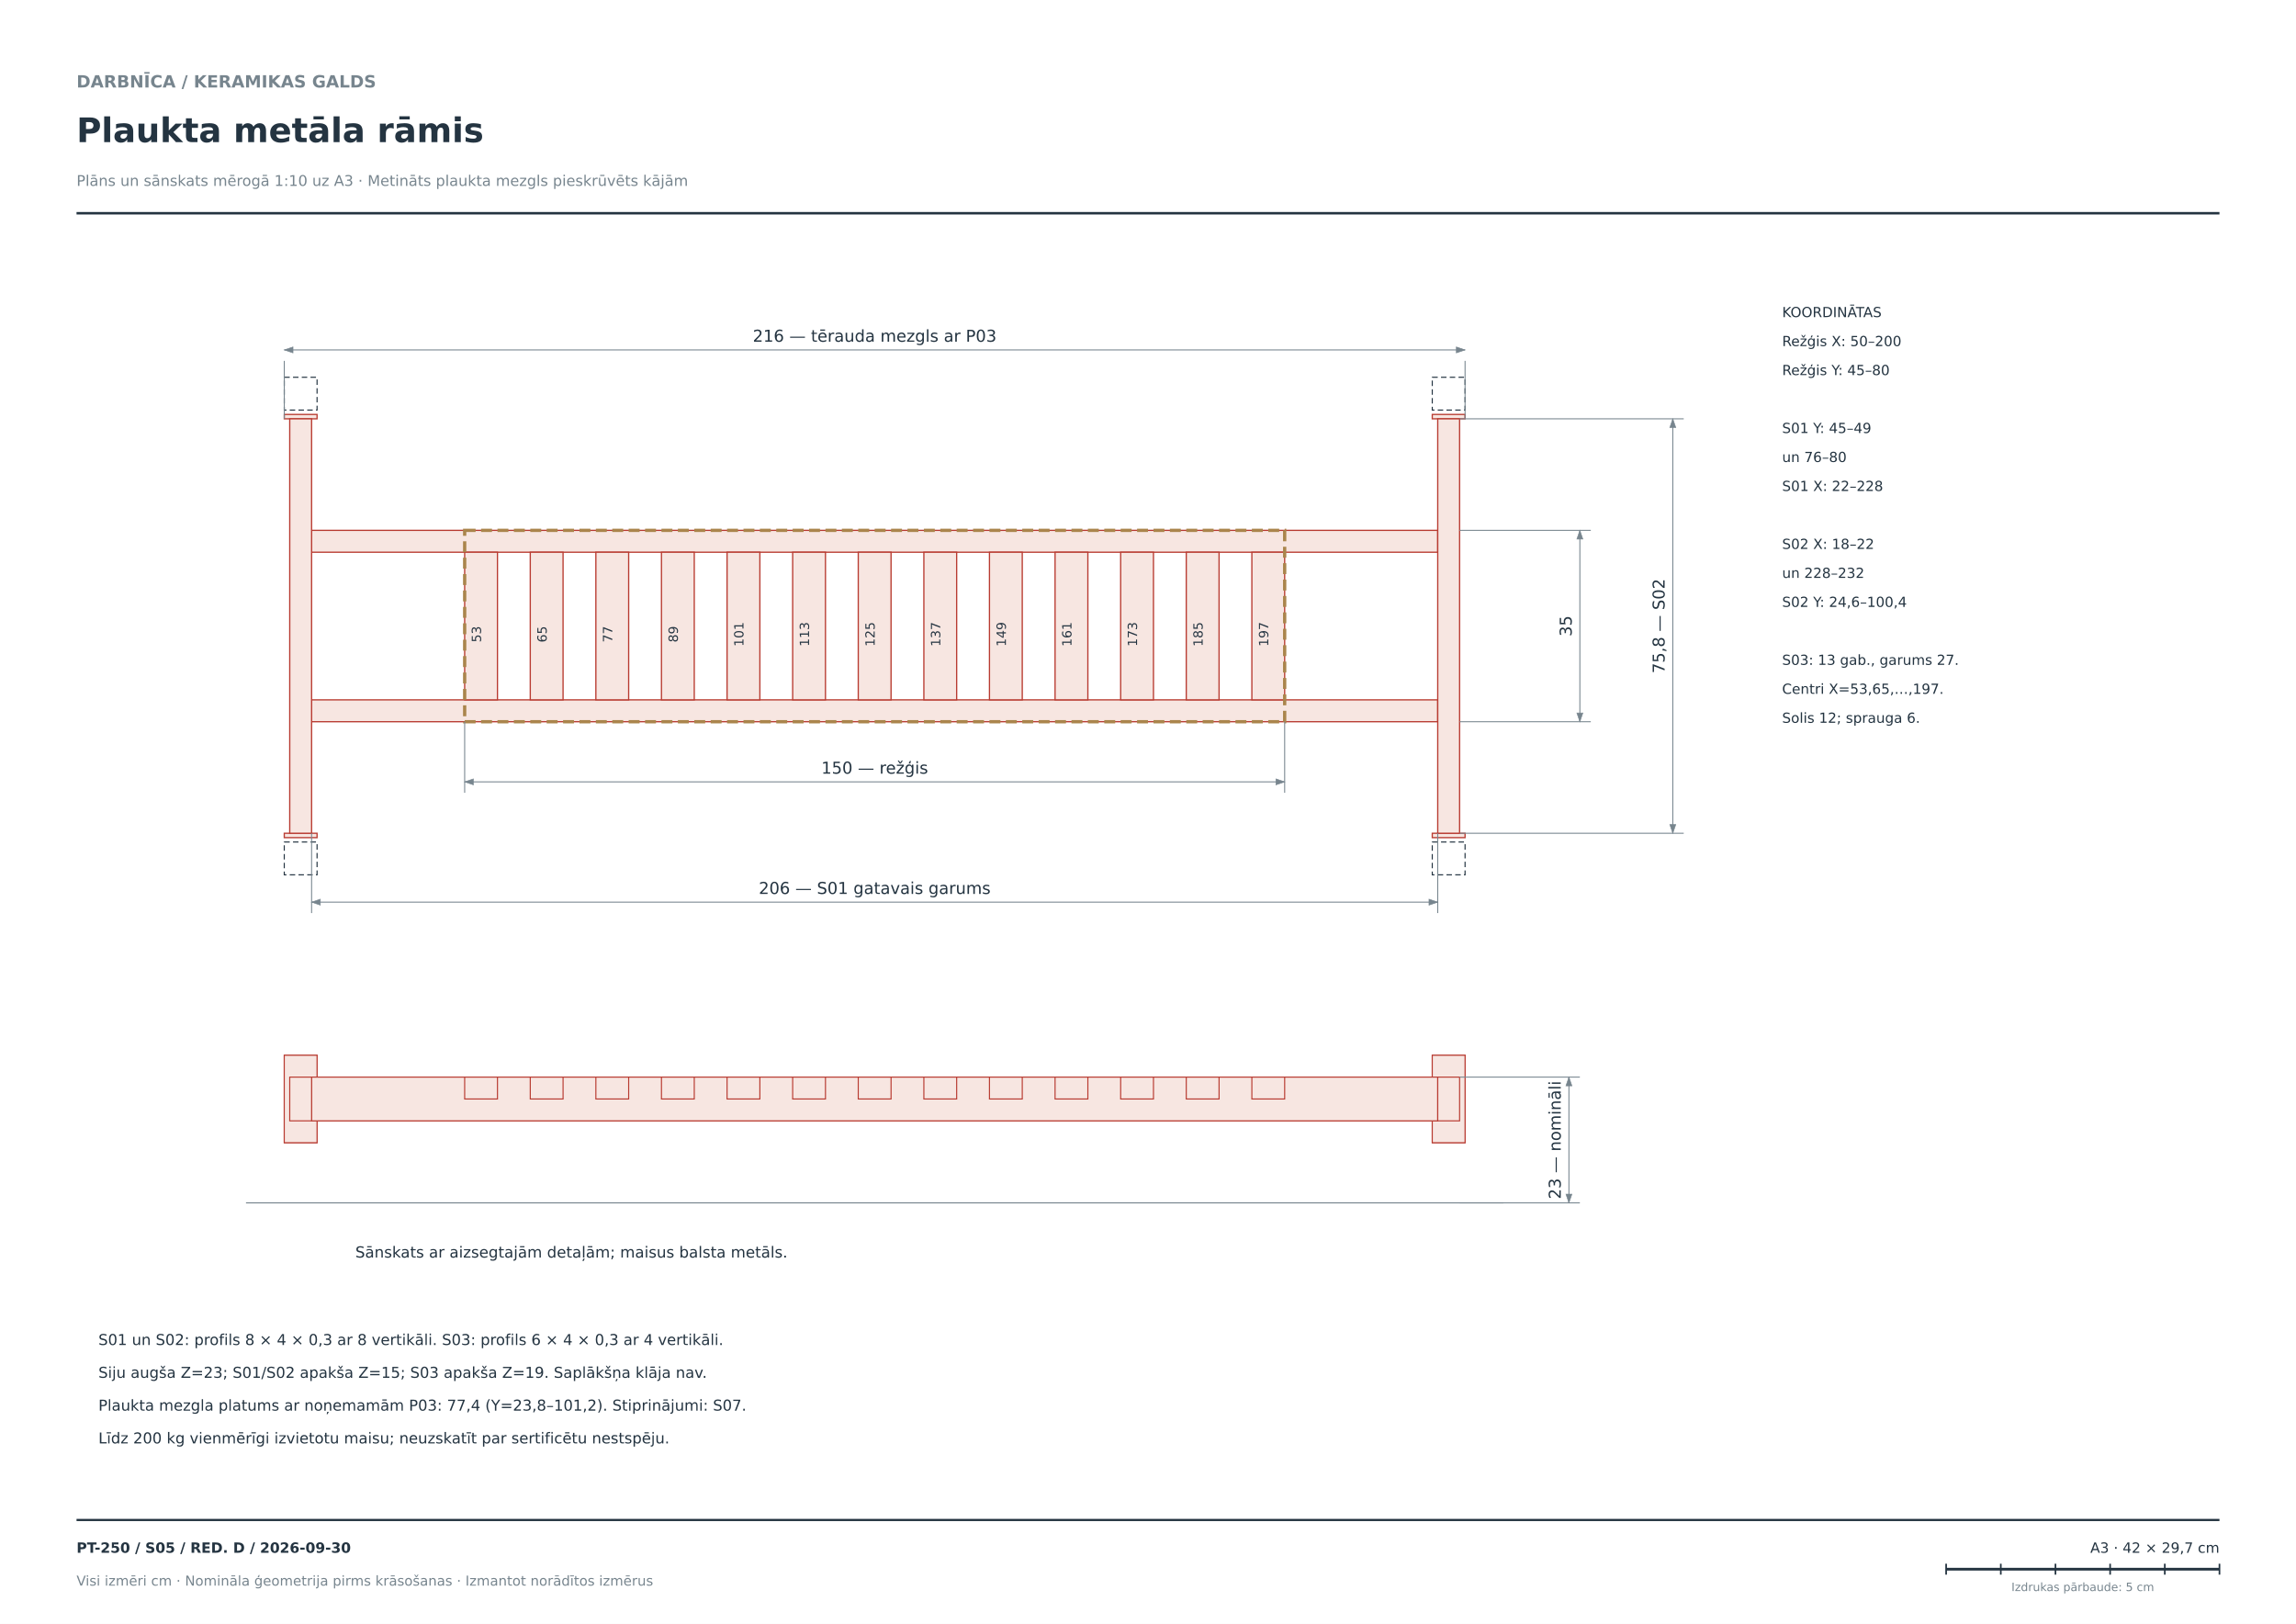
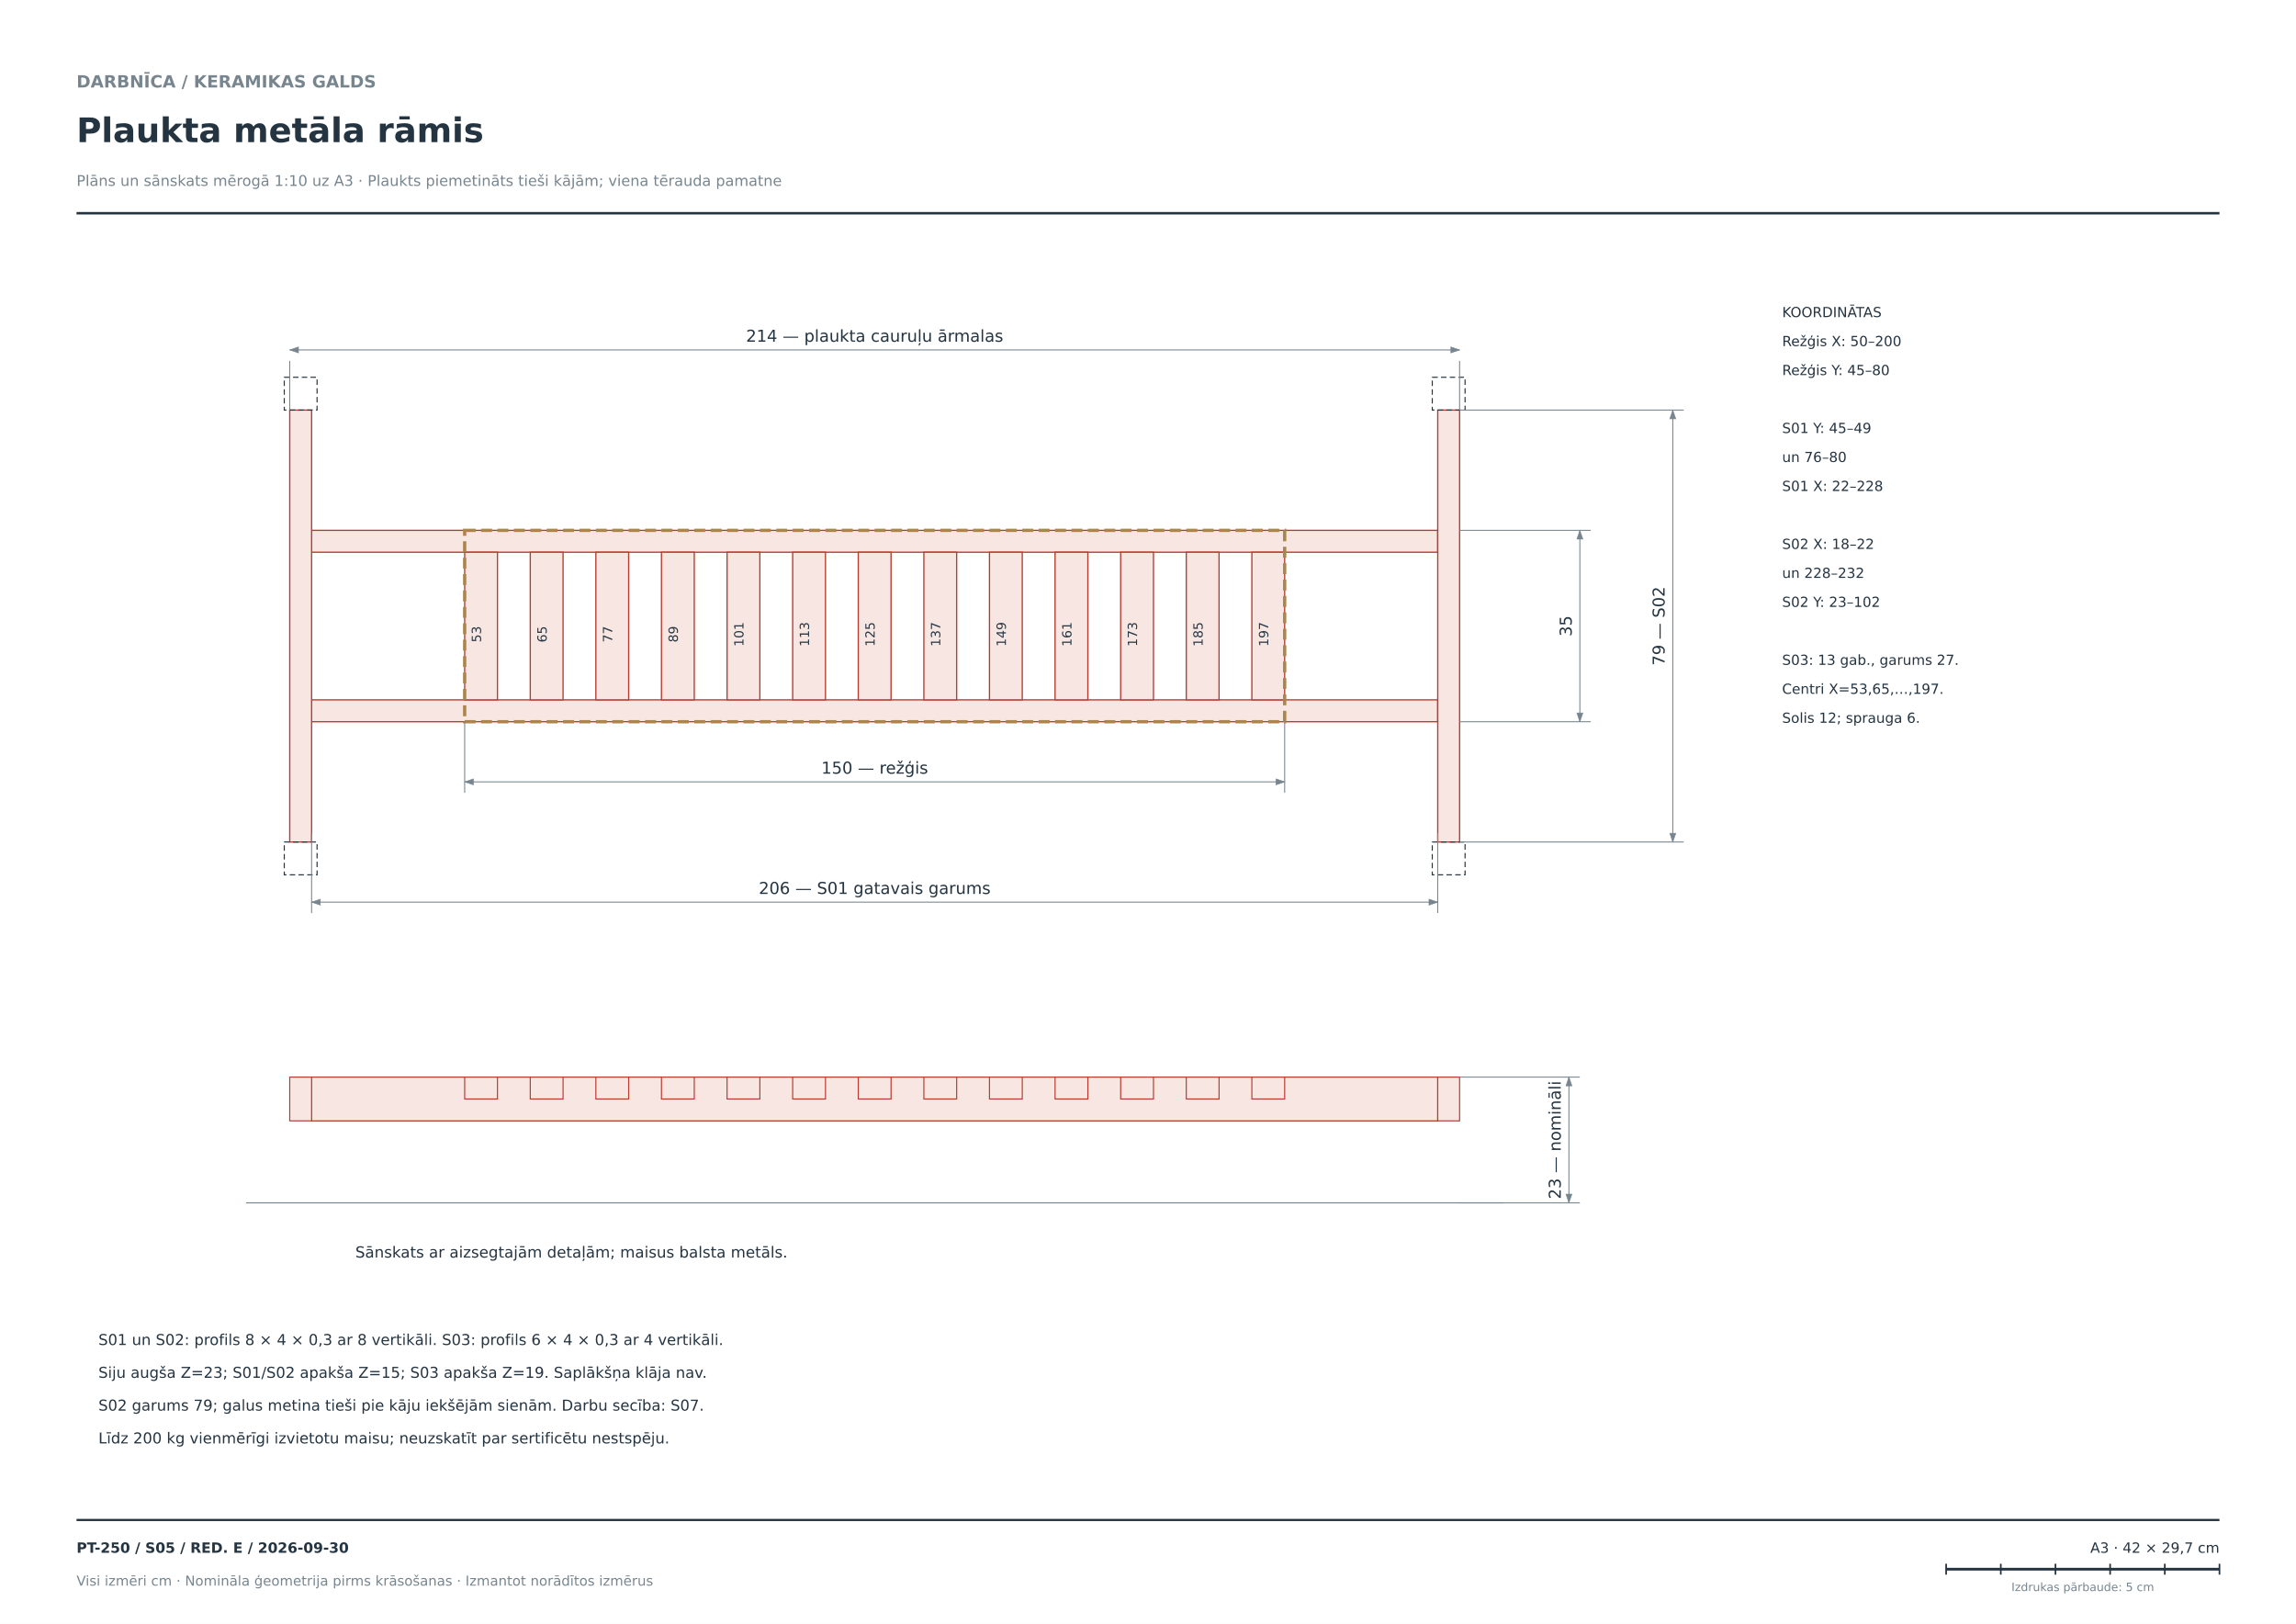
<svg xmlns="http://www.w3.org/2000/svg" width="42cm" height="29.7cm" viewBox="0 0 420 297">
  <rect width="420" height="297" fill="white" />
  <text x="14" y="16" font-family="DejaVu Sans" font-size="3.1" fill="#77858e" text-anchor="start" font-weight="bold">DARBNĪCA / KERAMIKAS GALDS</text>
  <text x="14" y="26" font-family="DejaVu Sans" font-size="6.2" fill="#243441" text-anchor="start" font-weight="bold">Plaukta metāla rāmis</text>
-   <text x="14" y="34" font-family="DejaVu Sans" font-size="2.7" fill="#77858e" text-anchor="start">Plāns un sānskats mērogā 1:10 uz A3 · Metināts plaukta mezgls pieskrūvēts kājām</text>
+   <text x="14" y="34" font-family="DejaVu Sans" font-size="2.7" fill="#77858e" text-anchor="start">Plāns un sānskats mērogā 1:10 uz A3 · Plaukts piemetināts tieši kājām; viena tērauda pamatne</text>
  <line x1="14" y1="39" x2="406" y2="39" stroke="#243441" stroke-width="0.45" />
  <line x1="14" y1="278" x2="406" y2="278" stroke="#243441" stroke-width="0.4" />
-   <text x="14" y="284" font-family="DejaVu Sans" font-size="2.6" fill="#243441" text-anchor="start" font-weight="bold">PT-250  /  S05  /  RED. D  /  2026-09-30</text>
+   <text x="14" y="284" font-family="DejaVu Sans" font-size="2.6" fill="#243441" text-anchor="start" font-weight="bold">PT-250  /  S05  /  RED. E  /  2026-09-30</text>
  <text x="14" y="290" font-family="DejaVu Sans" font-size="2.5" fill="#77858e" text-anchor="start">Visi izmēri cm · Nomināla ģeometrija pirms krāsošanas · Izmantot norādītos izmērus</text>
  <text x="406" y="284" font-family="DejaVu Sans" font-size="2.6" fill="#243441" text-anchor="end">A3 · 42 × 29,7 cm</text>
  <line x1="356" y1="287" x2="406" y2="287" stroke="#243441" stroke-width="0.5" />
  <line x1="356" y1="286" x2="356" y2="288" stroke="#243441" stroke-width="0.3" />
  <line x1="366" y1="286" x2="366" y2="288" stroke="#243441" stroke-width="0.3" />
  <line x1="376" y1="286" x2="376" y2="288" stroke="#243441" stroke-width="0.3" />
  <line x1="386" y1="286" x2="386" y2="288" stroke="#243441" stroke-width="0.3" />
  <line x1="396" y1="286" x2="396" y2="288" stroke="#243441" stroke-width="0.3" />
  <line x1="406" y1="286" x2="406" y2="288" stroke="#243441" stroke-width="0.3" />
  <text x="381" y="291" font-family="DejaVu Sans" font-size="2.1" fill="#77858e" text-anchor="middle">Izdrukas pārbaude: 5 cm</text>
-   <rect x="52" y="75.8" width="6" height="0.8" fill="#f7e6e1" stroke="#b83b31" stroke-width="0.23" rx="0" />
-   <rect x="262" y="75.8" width="6" height="0.8" fill="#f7e6e1" stroke="#b83b31" stroke-width="0.23" rx="0" />
-   <rect x="52" y="152.4" width="6" height="0.8" fill="#f7e6e1" stroke="#b83b31" stroke-width="0.23" rx="0" />
-   <rect x="262" y="152.4" width="6" height="0.8" fill="#f7e6e1" stroke="#b83b31" stroke-width="0.23" rx="0" />
  <rect x="57" y="97" width="206" height="4" fill="#f7e6e1" stroke="#b83b31" stroke-width="0.23" rx="0" />
  <rect x="57" y="128" width="206" height="4" fill="#f7e6e1" stroke="#b83b31" stroke-width="0.23" rx="0" />
-   <rect x="53" y="76.6" width="4" height="75.8" fill="#f7e6e1" stroke="#b83b31" stroke-width="0.23" rx="0" />
-   <rect x="263" y="76.6" width="4" height="75.8" fill="#f7e6e1" stroke="#b83b31" stroke-width="0.23" rx="0" />
+   <rect x="53" y="75" width="4" height="79" fill="#f7e6e1" stroke="#b83b31" stroke-width="0.23" rx="0" />
+   <rect x="263" y="75" width="4" height="79" fill="#f7e6e1" stroke="#b83b31" stroke-width="0.23" rx="0" />
  <rect x="85" y="101" width="6" height="27" fill="#f7e6e1" stroke="#b83b31" stroke-width="0.23" rx="0" />
  <rect x="97" y="101" width="6" height="27" fill="#f7e6e1" stroke="#b83b31" stroke-width="0.23" rx="0" />
  <rect x="109" y="101" width="6" height="27" fill="#f7e6e1" stroke="#b83b31" stroke-width="0.23" rx="0" />
  <rect x="121" y="101" width="6" height="27" fill="#f7e6e1" stroke="#b83b31" stroke-width="0.23" rx="0" />
  <rect x="133" y="101" width="6" height="27" fill="#f7e6e1" stroke="#b83b31" stroke-width="0.23" rx="0" />
  <rect x="145" y="101" width="6" height="27" fill="#f7e6e1" stroke="#b83b31" stroke-width="0.23" rx="0" />
  <rect x="157" y="101" width="6" height="27" fill="#f7e6e1" stroke="#b83b31" stroke-width="0.23" rx="0" />
  <rect x="169" y="101" width="6" height="27" fill="#f7e6e1" stroke="#b83b31" stroke-width="0.23" rx="0" />
  <rect x="181" y="101" width="6" height="27" fill="#f7e6e1" stroke="#b83b31" stroke-width="0.23" rx="0" />
  <rect x="193" y="101" width="6" height="27" fill="#f7e6e1" stroke="#b83b31" stroke-width="0.23" rx="0" />
  <rect x="205" y="101" width="6" height="27" fill="#f7e6e1" stroke="#b83b31" stroke-width="0.23" rx="0" />
  <rect x="217" y="101" width="6" height="27" fill="#f7e6e1" stroke="#b83b31" stroke-width="0.23" rx="0" />
  <rect x="229" y="101" width="6" height="27" fill="#f7e6e1" stroke="#b83b31" stroke-width="0.23" rx="0" />
  <rect x="52" y="69" width="6" height="6" fill="none" stroke="#243441" stroke-width="0.2" rx="0" stroke-dasharray="1 .6" />
  <rect x="262" y="69" width="6" height="6" fill="none" stroke="#243441" stroke-width="0.2" rx="0" stroke-dasharray="1 .6" />
  <rect x="52" y="154" width="6" height="6" fill="none" stroke="#243441" stroke-width="0.2" rx="0" stroke-dasharray="1 .6" />
  <rect x="262" y="154" width="6" height="6" fill="none" stroke="#243441" stroke-width="0.2" rx="0" stroke-dasharray="1 .6" />
  <rect x="85" y="97" width="150" height="35" fill="none" stroke="#aa854c" stroke-width="0.6" rx="0" stroke-dasharray="2 1" />
  <text x="88" y="116" font-family="DejaVu Sans" font-size="2.35" fill="#243441" text-anchor="middle" transform="rotate(-90 88 116)">53</text>
  <text x="100" y="116" font-family="DejaVu Sans" font-size="2.35" fill="#243441" text-anchor="middle" transform="rotate(-90 100 116)">65</text>
  <text x="112" y="116" font-family="DejaVu Sans" font-size="2.35" fill="#243441" text-anchor="middle" transform="rotate(-90 112 116)">77</text>
  <text x="124" y="116" font-family="DejaVu Sans" font-size="2.35" fill="#243441" text-anchor="middle" transform="rotate(-90 124 116)">89</text>
  <text x="136" y="116" font-family="DejaVu Sans" font-size="2.35" fill="#243441" text-anchor="middle" transform="rotate(-90 136 116)">101</text>
  <text x="148" y="116" font-family="DejaVu Sans" font-size="2.35" fill="#243441" text-anchor="middle" transform="rotate(-90 148 116)">113</text>
  <text x="160" y="116" font-family="DejaVu Sans" font-size="2.35" fill="#243441" text-anchor="middle" transform="rotate(-90 160 116)">125</text>
  <text x="172" y="116" font-family="DejaVu Sans" font-size="2.35" fill="#243441" text-anchor="middle" transform="rotate(-90 172 116)">137</text>
  <text x="184" y="116" font-family="DejaVu Sans" font-size="2.35" fill="#243441" text-anchor="middle" transform="rotate(-90 184 116)">149</text>
  <text x="196" y="116" font-family="DejaVu Sans" font-size="2.35" fill="#243441" text-anchor="middle" transform="rotate(-90 196 116)">161</text>
  <text x="208" y="116" font-family="DejaVu Sans" font-size="2.35" fill="#243441" text-anchor="middle" transform="rotate(-90 208 116)">173</text>
  <text x="220" y="116" font-family="DejaVu Sans" font-size="2.35" fill="#243441" text-anchor="middle" transform="rotate(-90 220 116)">185</text>
  <text x="232" y="116" font-family="DejaVu Sans" font-size="2.35" fill="#243441" text-anchor="middle" transform="rotate(-90 232 116)">197</text>
-   <line x1="52" y1="76.6" x2="52" y2="66" stroke="#77858e" stroke-width="0.18" />
-   <line x1="268" y1="76.6" x2="268" y2="66" stroke="#77858e" stroke-width="0.18" />
-   <line x1="52" y1="64" x2="268" y2="64" stroke="#77858e" stroke-width="0.18" />
-   <polygon points="52,64 53.6,63.45 53.6,64.55" fill="#77858e" stroke="#77858e" stroke-width="0.1" />
-   <polygon points="268,64 266.4,63.45 266.4,64.55" fill="#77858e" stroke="#77858e" stroke-width="0.1" />
-   <text x="160" y="62.5" font-family="DejaVu Sans" font-size="3" fill="#243441" text-anchor="middle">216 — tērauda mezgls ar P03</text>
+   <line x1="53" y1="75" x2="53" y2="66" stroke="#77858e" stroke-width="0.18" />
+   <line x1="267" y1="75" x2="267" y2="66" stroke="#77858e" stroke-width="0.18" />
+   <line x1="53" y1="64" x2="267" y2="64" stroke="#77858e" stroke-width="0.18" />
+   <polygon points="53,64 54.6,63.45 54.6,64.55" fill="#77858e" stroke="#77858e" stroke-width="0.1" />
+   <polygon points="267,64 265.4,63.45 265.4,64.55" fill="#77858e" stroke="#77858e" stroke-width="0.1" />
+   <text x="160" y="62.5" font-family="DejaVu Sans" font-size="3" fill="#243441" text-anchor="middle">214 — plaukta cauruļu ārmalas</text>
  <line x1="85" y1="132" x2="85" y2="145" stroke="#77858e" stroke-width="0.18" />
  <line x1="235" y1="132" x2="235" y2="145" stroke="#77858e" stroke-width="0.18" />
  <line x1="85" y1="143" x2="235" y2="143" stroke="#77858e" stroke-width="0.18" />
  <polygon points="85,143 86.6,142.45 86.6,143.55" fill="#77858e" stroke="#77858e" stroke-width="0.1" />
  <polygon points="235,143 233.4,142.45 233.4,143.55" fill="#77858e" stroke="#77858e" stroke-width="0.1" />
  <text x="160" y="141.5" font-family="DejaVu Sans" font-size="3" fill="#243441" text-anchor="middle">150 — režģis</text>
  <line x1="57" y1="152.4" x2="57" y2="167" stroke="#77858e" stroke-width="0.18" />
  <line x1="263" y1="152.4" x2="263" y2="167" stroke="#77858e" stroke-width="0.18" />
  <line x1="57" y1="165" x2="263" y2="165" stroke="#77858e" stroke-width="0.18" />
  <polygon points="57,165 58.6,164.45 58.6,165.55" fill="#77858e" stroke="#77858e" stroke-width="0.1" />
  <polygon points="263,165 261.4,164.45 261.4,165.55" fill="#77858e" stroke="#77858e" stroke-width="0.1" />
  <text x="160" y="163.5" font-family="DejaVu Sans" font-size="3" fill="#243441" text-anchor="middle">206 — S01 gatavais garums</text>
  <line x1="267" y1="97" x2="291" y2="97" stroke="#77858e" stroke-width="0.18" />
  <line x1="267" y1="132" x2="291" y2="132" stroke="#77858e" stroke-width="0.18" />
  <line x1="289" y1="97" x2="289" y2="132" stroke="#77858e" stroke-width="0.18" />
  <polygon points="289,97 288.45,98.6 289.55,98.6" fill="#77858e" stroke="#77858e" stroke-width="0.1" />
  <polygon points="289,132 288.45,130.4 289.55,130.4" fill="#77858e" stroke="#77858e" stroke-width="0.1" />
  <text x="287.5" y="114.5" font-family="DejaVu Sans" font-size="3" fill="#243441" text-anchor="middle" transform="rotate(-90 287.5 114.5)">35</text>
-   <line x1="267" y1="76.6" x2="308" y2="76.6" stroke="#77858e" stroke-width="0.18" />
-   <line x1="267" y1="152.4" x2="308" y2="152.4" stroke="#77858e" stroke-width="0.18" />
-   <line x1="306" y1="76.6" x2="306" y2="152.4" stroke="#77858e" stroke-width="0.18" />
-   <polygon points="306,76.6 305.45,78.2 306.55,78.2" fill="#77858e" stroke="#77858e" stroke-width="0.1" />
-   <polygon points="306,152.4 305.45,150.8 306.55,150.8" fill="#77858e" stroke="#77858e" stroke-width="0.1" />
-   <text x="304.5" y="114.5" font-family="DejaVu Sans" font-size="3" fill="#243441" text-anchor="middle" transform="rotate(-90 304.5 114.5)">75,8 — S02</text>
+   <line x1="267" y1="75" x2="308" y2="75" stroke="#77858e" stroke-width="0.18" />
+   <line x1="267" y1="154" x2="308" y2="154" stroke="#77858e" stroke-width="0.18" />
+   <line x1="306" y1="75" x2="306" y2="154" stroke="#77858e" stroke-width="0.18" />
+   <polygon points="306,75 305.45,76.6 306.55,76.6" fill="#77858e" stroke="#77858e" stroke-width="0.1" />
+   <polygon points="306,154 305.45,152.4 306.55,152.4" fill="#77858e" stroke="#77858e" stroke-width="0.1" />
+   <text x="304.5" y="114.5" font-family="DejaVu Sans" font-size="3" fill="#243441" text-anchor="middle" transform="rotate(-90 304.5 114.5)">79 — S02</text>
  <text x="326" y="58" font-family="DejaVu Sans" font-size="2.55" fill="#243441" text-anchor="start">KOORDINĀTAS</text>
  <text x="326" y="63.3" font-family="DejaVu Sans" font-size="2.55" fill="#243441" text-anchor="start">Režģis X: 50–200</text>
  <text x="326" y="68.6" font-family="DejaVu Sans" font-size="2.55" fill="#243441" text-anchor="start">Režģis Y: 45–80</text>
  <text x="326" y="73.9" font-family="DejaVu Sans" font-size="2.55" fill="#243441" text-anchor="start" />
  <text x="326" y="79.2" font-family="DejaVu Sans" font-size="2.55" fill="#243441" text-anchor="start">S01 Y: 45–49</text>
  <text x="326" y="84.5" font-family="DejaVu Sans" font-size="2.55" fill="#243441" text-anchor="start">un 76–80</text>
  <text x="326" y="89.8" font-family="DejaVu Sans" font-size="2.55" fill="#243441" text-anchor="start">S01 X: 22–228</text>
  <text x="326" y="95.1" font-family="DejaVu Sans" font-size="2.55" fill="#243441" text-anchor="start" />
  <text x="326" y="100.4" font-family="DejaVu Sans" font-size="2.55" fill="#243441" text-anchor="start">S02 X: 18–22</text>
  <text x="326" y="105.7" font-family="DejaVu Sans" font-size="2.55" fill="#243441" text-anchor="start">un 228–232</text>
-   <text x="326" y="111" font-family="DejaVu Sans" font-size="2.55" fill="#243441" text-anchor="start">S02 Y: 24,6–100,4</text>
+   <text x="326" y="111" font-family="DejaVu Sans" font-size="2.55" fill="#243441" text-anchor="start">S02 Y: 23–102</text>
  <text x="326" y="116.3" font-family="DejaVu Sans" font-size="2.55" fill="#243441" text-anchor="start" />
  <text x="326" y="121.6" font-family="DejaVu Sans" font-size="2.55" fill="#243441" text-anchor="start">S03: 13 gab., garums 27.</text>
  <text x="326" y="126.9" font-family="DejaVu Sans" font-size="2.55" fill="#243441" text-anchor="start">Centri X=53,65,…,197.</text>
  <text x="326" y="132.2" font-family="DejaVu Sans" font-size="2.55" fill="#243441" text-anchor="start">Solis 12; sprauga 6.</text>
-   <rect x="52" y="193" width="6" height="16" fill="#f7e6e1" stroke="#b83b31" stroke-width="0.2" rx="0" />
-   <rect x="262" y="193" width="6" height="16" fill="#f7e6e1" stroke="#b83b31" stroke-width="0.2" rx="0" />
-   <rect x="52" y="193" width="6" height="16" fill="#f7e6e1" stroke="#b83b31" stroke-width="0.2" rx="0" />
-   <rect x="262" y="193" width="6" height="16" fill="#f7e6e1" stroke="#b83b31" stroke-width="0.2" rx="0" />
  <rect x="57" y="197" width="206" height="8" fill="#f7e6e1" stroke="#b83b31" stroke-width="0.2" rx="0" />
  <rect x="57" y="197" width="206" height="8" fill="#f7e6e1" stroke="#b83b31" stroke-width="0.2" rx="0" />
  <rect x="53" y="197" width="4" height="8" fill="#f7e6e1" stroke="#b83b31" stroke-width="0.2" rx="0" />
  <rect x="263" y="197" width="4" height="8" fill="#f7e6e1" stroke="#b83b31" stroke-width="0.2" rx="0" />
  <rect x="85" y="197" width="6" height="4" fill="#f7e6e1" stroke="#b83b31" stroke-width="0.2" rx="0" />
  <rect x="97" y="197" width="6" height="4" fill="#f7e6e1" stroke="#b83b31" stroke-width="0.2" rx="0" />
  <rect x="109" y="197" width="6" height="4" fill="#f7e6e1" stroke="#b83b31" stroke-width="0.2" rx="0" />
  <rect x="121" y="197" width="6" height="4" fill="#f7e6e1" stroke="#b83b31" stroke-width="0.2" rx="0" />
  <rect x="133" y="197" width="6" height="4" fill="#f7e6e1" stroke="#b83b31" stroke-width="0.2" rx="0" />
  <rect x="145" y="197" width="6" height="4" fill="#f7e6e1" stroke="#b83b31" stroke-width="0.2" rx="0" />
  <rect x="157" y="197" width="6" height="4" fill="#f7e6e1" stroke="#b83b31" stroke-width="0.2" rx="0" />
  <rect x="169" y="197" width="6" height="4" fill="#f7e6e1" stroke="#b83b31" stroke-width="0.2" rx="0" />
  <rect x="181" y="197" width="6" height="4" fill="#f7e6e1" stroke="#b83b31" stroke-width="0.2" rx="0" />
  <rect x="193" y="197" width="6" height="4" fill="#f7e6e1" stroke="#b83b31" stroke-width="0.2" rx="0" />
  <rect x="205" y="197" width="6" height="4" fill="#f7e6e1" stroke="#b83b31" stroke-width="0.2" rx="0" />
  <rect x="217" y="197" width="6" height="4" fill="#f7e6e1" stroke="#b83b31" stroke-width="0.2" rx="0" />
  <rect x="229" y="197" width="6" height="4" fill="#f7e6e1" stroke="#b83b31" stroke-width="0.2" rx="0" />
  <line x1="45" y1="220" x2="275" y2="220" stroke="#77858e" stroke-width="0.2" />
  <line x1="267" y1="197" x2="289" y2="197" stroke="#77858e" stroke-width="0.18" />
  <line x1="267" y1="220" x2="289" y2="220" stroke="#77858e" stroke-width="0.18" />
  <line x1="287" y1="197" x2="287" y2="220" stroke="#77858e" stroke-width="0.18" />
  <polygon points="287,197 286.45,198.6 287.55,198.6" fill="#77858e" stroke="#77858e" stroke-width="0.1" />
  <polygon points="287,220 286.45,218.4 287.55,218.4" fill="#77858e" stroke="#77858e" stroke-width="0.1" />
  <text x="285.5" y="208.5" font-family="DejaVu Sans" font-size="3" fill="#243441" text-anchor="middle" transform="rotate(-90 285.5 208.5)">23 — nomināli</text>
  <text x="65" y="230" font-family="DejaVu Sans" font-size="2.8" fill="#243441" text-anchor="start">Sānskats ar aizsegtajām detaļām; maisus balsta metāls.</text>
  <text x="18" y="246" font-family="DejaVu Sans" font-size="2.75" fill="#243441" text-anchor="start">S01 un S02: profils 8 × 4 × 0,3 ar 8 vertikāli. S03: profils 6 × 4 × 0,3 ar 4 vertikāli.</text>
  <text x="18" y="252" font-family="DejaVu Sans" font-size="2.75" fill="#243441" text-anchor="start">Siju augša Z=23; S01/S02 apakša Z=15; S03 apakša Z=19. Saplākšņa klāja nav.</text>
-   <text x="18" y="258" font-family="DejaVu Sans" font-size="2.75" fill="#243441" text-anchor="start">Plaukta mezgla platums ar noņemamām P03: 77,4 (Y=23,8–101,2). Stiprinājumi: S07.</text>
+   <text x="18" y="258" font-family="DejaVu Sans" font-size="2.75" fill="#243441" text-anchor="start">S02 garums 79; galus metina tieši pie kāju iekšējām sienām. Darbu secība: S07.</text>
  <text x="18" y="264" font-family="DejaVu Sans" font-size="2.75" fill="#243441" text-anchor="start">Līdz 200 kg vienmērīgi izvietotu maisu; neuzskatīt par sertificētu nestspēju.</text>
</svg>
